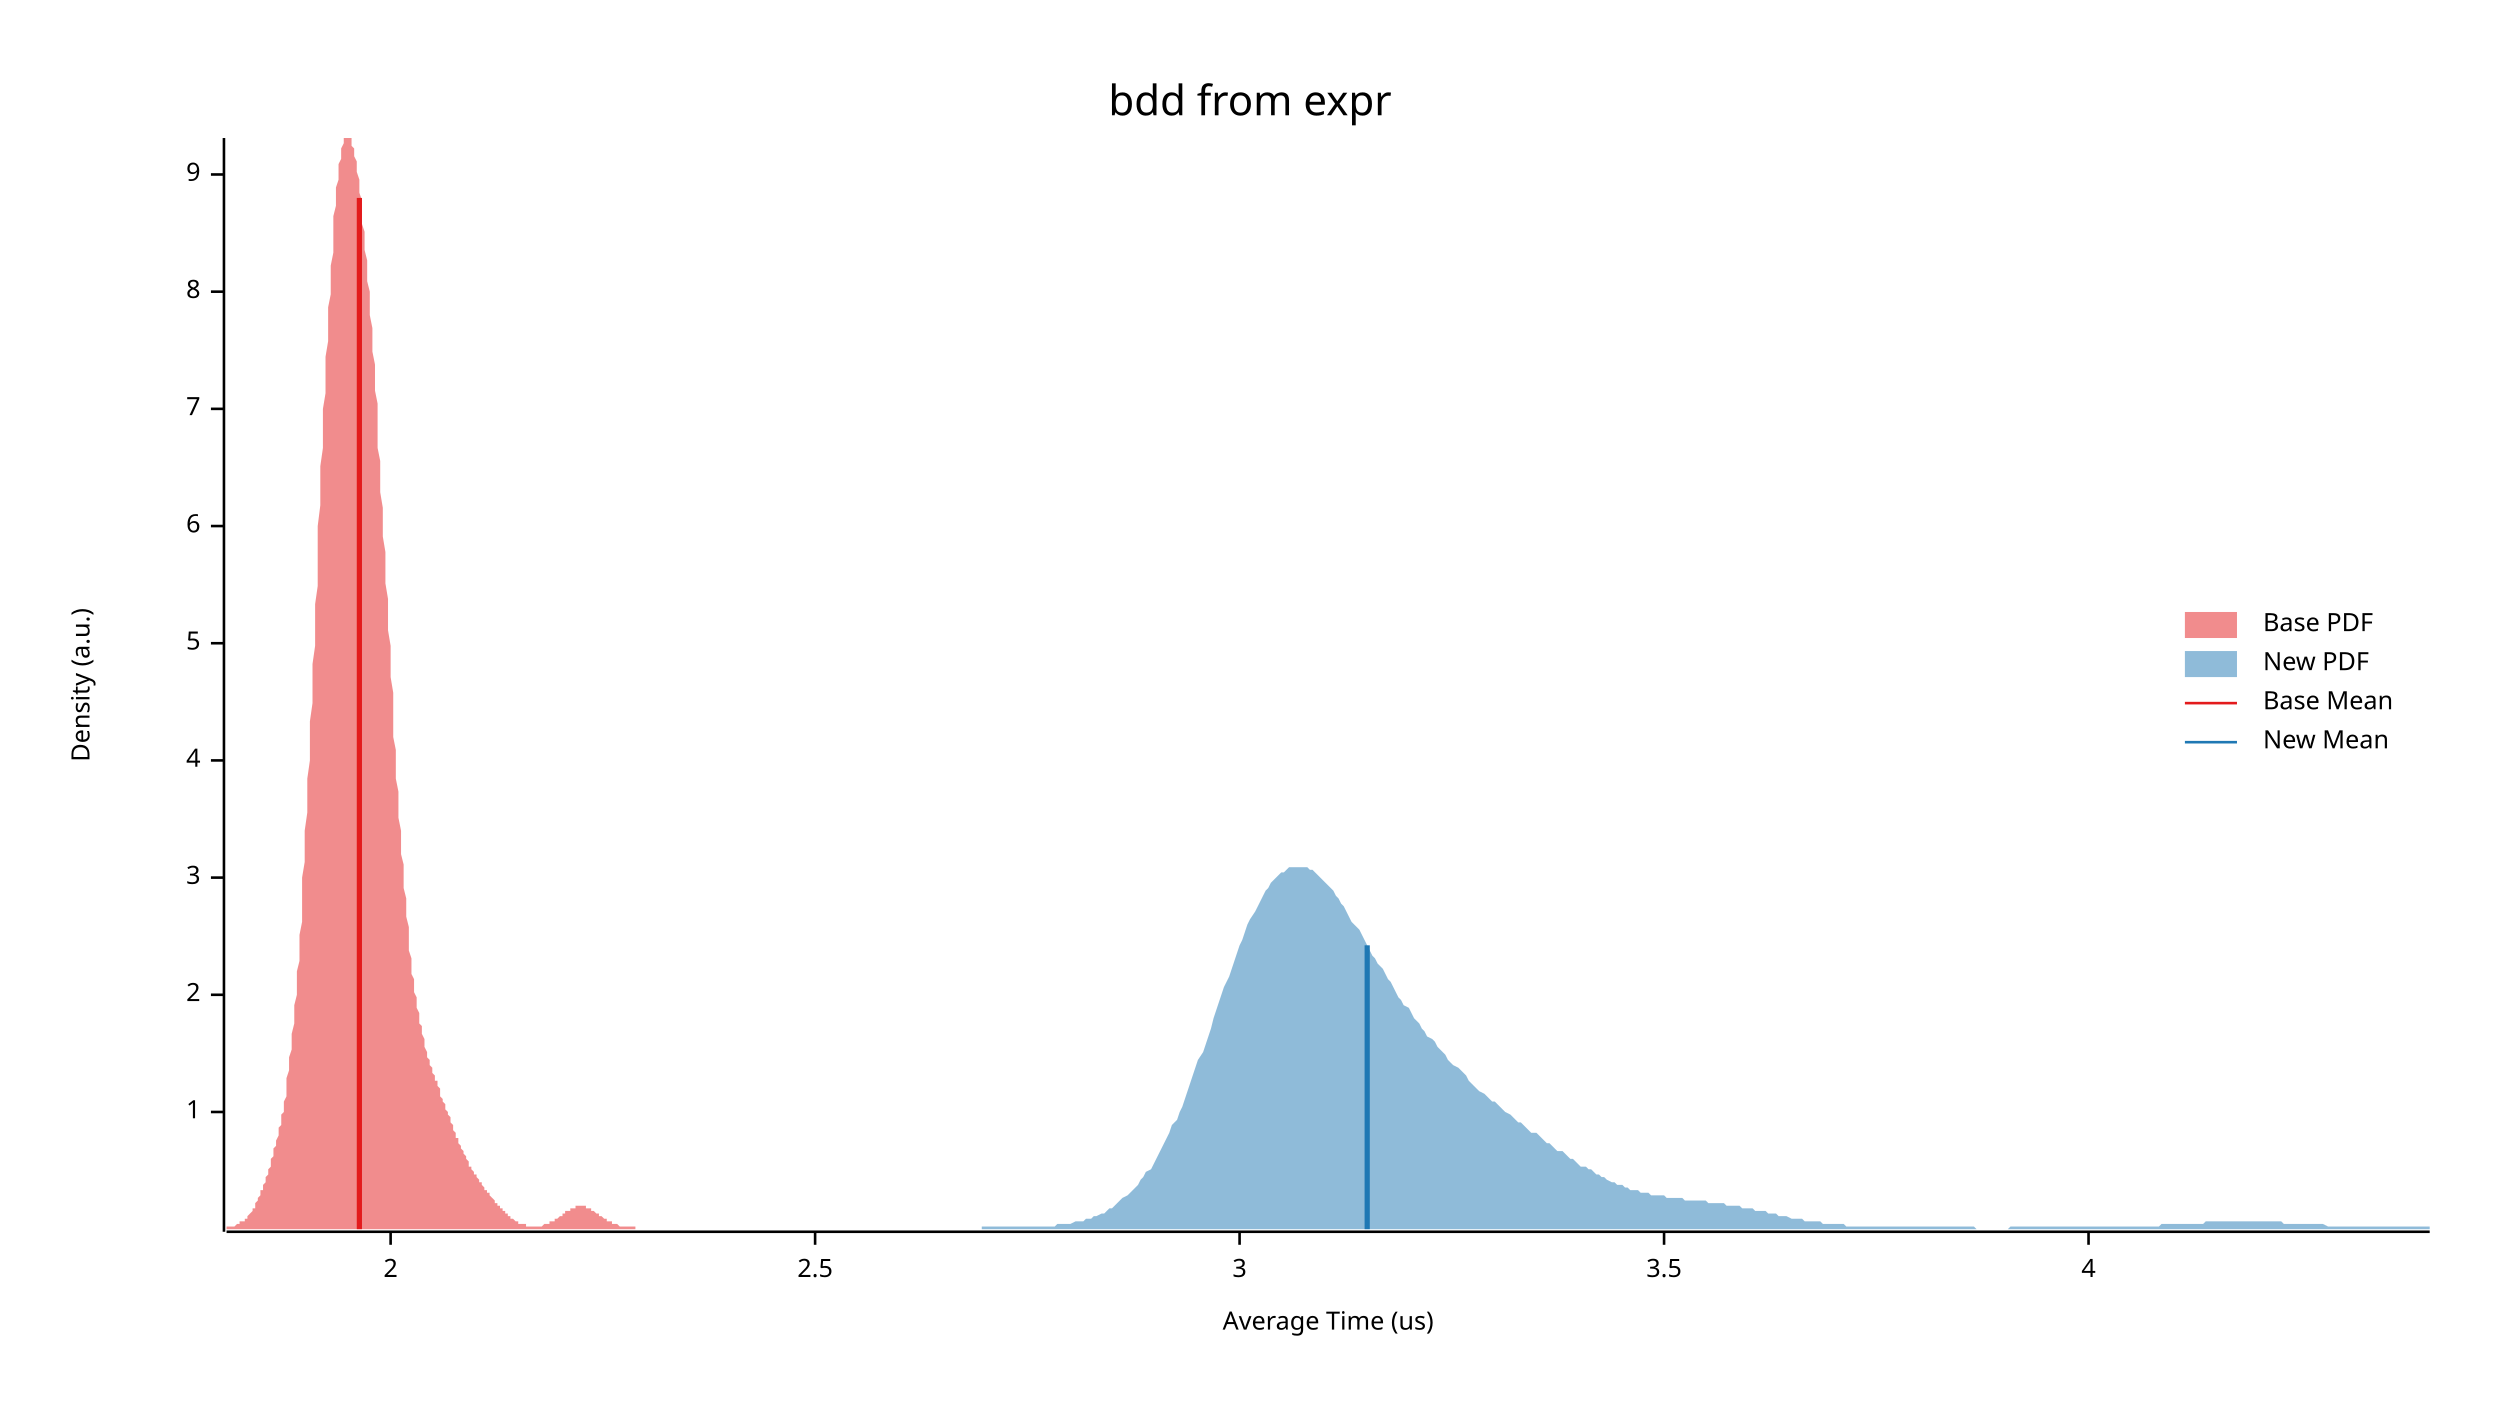
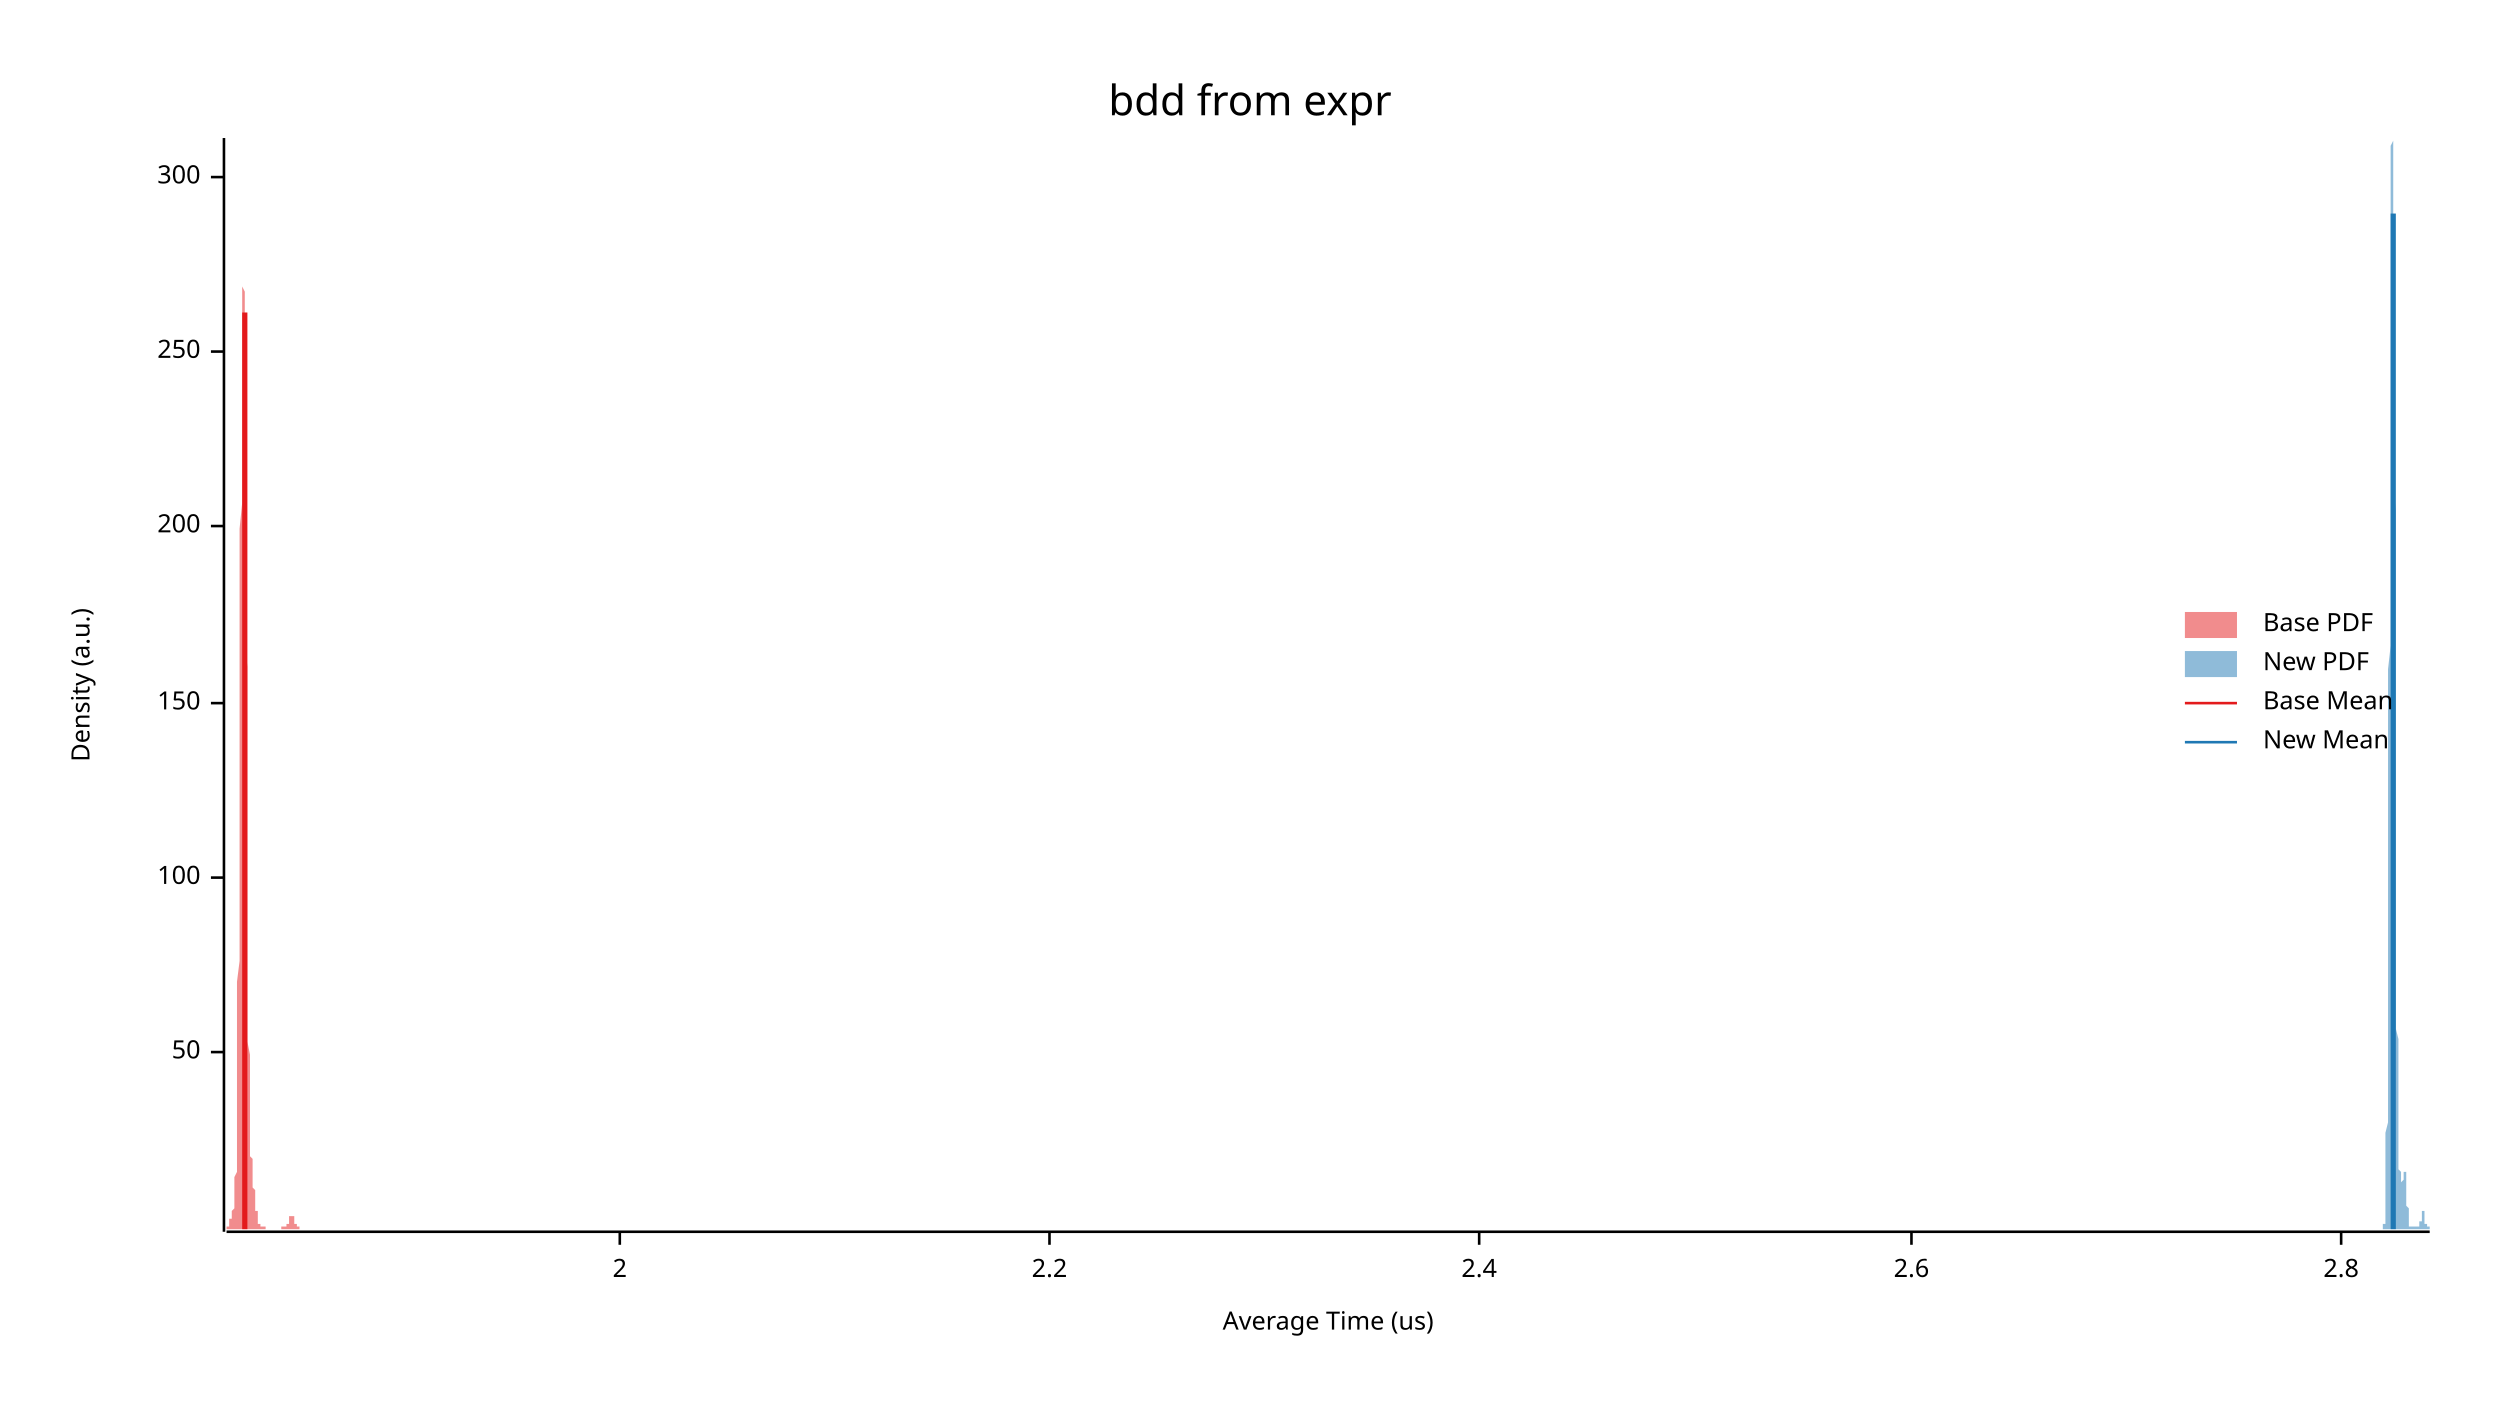
<svg xmlns="http://www.w3.org/2000/svg" width="960" height="540" viewBox="0 0 960 540">
  <text x="480" y="32" dy="0.76em" text-anchor="middle" font-family="sans-serif" font-size="16.129" opacity="1" fill="#000000">
bdd from expr
</text>
  <text x="27" y="263" dy="0.76em" text-anchor="middle" font-family="sans-serif" font-size="9.677" opacity="1" fill="#000000" transform="rotate(270, 27, 263)">
Density (a.u.)
</text>
  <text x="510" y="513" dy="-0.5ex" text-anchor="middle" font-family="sans-serif" font-size="9.677" opacity="1" fill="#000000">
Average Time (us)
</text>
  <polyline fill="none" opacity="1" stroke="#000000" stroke-width="1" points="86,53 86,473 " />
-   <text x="77" y="427" dy="0.5ex" text-anchor="end" font-family="sans-serif" font-size="9.677" opacity="1" fill="#000000">
- 1
+   <text x="77" y="404" dy="0.5ex" text-anchor="end" font-family="sans-serif" font-size="9.677" opacity="1" fill="#000000">
+ 50
</text>
-   <polyline fill="none" opacity="1" stroke="#000000" stroke-width="1" points="81,427 86,427 " />
-   <text x="77" y="382" dy="0.5ex" text-anchor="end" font-family="sans-serif" font-size="9.677" opacity="1" fill="#000000">
+   <polyline fill="none" opacity="1" stroke="#000000" stroke-width="1" points="81,404 86,404 " />
+   <text x="77" y="337" dy="0.5ex" text-anchor="end" font-family="sans-serif" font-size="9.677" opacity="1" fill="#000000">
+ 100
+ </text>
+   <polyline fill="none" opacity="1" stroke="#000000" stroke-width="1" points="81,337 86,337 " />
+   <text x="77" y="270" dy="0.5ex" text-anchor="end" font-family="sans-serif" font-size="9.677" opacity="1" fill="#000000">
+ 150
+ </text>
+   <polyline fill="none" opacity="1" stroke="#000000" stroke-width="1" points="81,270 86,270 " />
+   <text x="77" y="202" dy="0.5ex" text-anchor="end" font-family="sans-serif" font-size="9.677" opacity="1" fill="#000000">
+ 200
+ </text>
+   <polyline fill="none" opacity="1" stroke="#000000" stroke-width="1" points="81,202 86,202 " />
+   <text x="77" y="135" dy="0.5ex" text-anchor="end" font-family="sans-serif" font-size="9.677" opacity="1" fill="#000000">
+ 250
+ </text>
+   <polyline fill="none" opacity="1" stroke="#000000" stroke-width="1" points="81,135 86,135 " />
+   <text x="77" y="68" dy="0.5ex" text-anchor="end" font-family="sans-serif" font-size="9.677" opacity="1" fill="#000000">
+ 300
+ </text>
+   <polyline fill="none" opacity="1" stroke="#000000" stroke-width="1" points="81,68 86,68 " />
+   <polyline fill="none" opacity="1" stroke="#000000" stroke-width="1" points="87,473 933,473 " />
+   <text x="238" y="483" dy="0.76em" text-anchor="middle" font-family="sans-serif" font-size="9.677" opacity="1" fill="#000000">
2
</text>
-   <polyline fill="none" opacity="1" stroke="#000000" stroke-width="1" points="81,382 86,382 " />
-   <text x="77" y="337" dy="0.5ex" text-anchor="end" font-family="sans-serif" font-size="9.677" opacity="1" fill="#000000">
- 3
+   <polyline fill="none" opacity="1" stroke="#000000" stroke-width="1" points="238,473 238,478 " />
+   <text x="403" y="483" dy="0.76em" text-anchor="middle" font-family="sans-serif" font-size="9.677" opacity="1" fill="#000000">
+ 2.2
</text>
-   <polyline fill="none" opacity="1" stroke="#000000" stroke-width="1" points="81,337 86,337 " />
-   <text x="77" y="292" dy="0.5ex" text-anchor="end" font-family="sans-serif" font-size="9.677" opacity="1" fill="#000000">
- 4
+   <polyline fill="none" opacity="1" stroke="#000000" stroke-width="1" points="403,473 403,478 " />
+   <text x="568" y="483" dy="0.76em" text-anchor="middle" font-family="sans-serif" font-size="9.677" opacity="1" fill="#000000">
+ 2.4
</text>
-   <polyline fill="none" opacity="1" stroke="#000000" stroke-width="1" points="81,292 86,292 " />
-   <text x="77" y="247" dy="0.5ex" text-anchor="end" font-family="sans-serif" font-size="9.677" opacity="1" fill="#000000">
- 5
+   <polyline fill="none" opacity="1" stroke="#000000" stroke-width="1" points="568,473 568,478 " />
+   <text x="734" y="483" dy="0.76em" text-anchor="middle" font-family="sans-serif" font-size="9.677" opacity="1" fill="#000000">
+ 2.6
</text>
-   <polyline fill="none" opacity="1" stroke="#000000" stroke-width="1" points="81,247 86,247 " />
-   <text x="77" y="202" dy="0.5ex" text-anchor="end" font-family="sans-serif" font-size="9.677" opacity="1" fill="#000000">
- 6
+   <polyline fill="none" opacity="1" stroke="#000000" stroke-width="1" points="734,473 734,478 " />
+   <text x="899" y="483" dy="0.76em" text-anchor="middle" font-family="sans-serif" font-size="9.677" opacity="1" fill="#000000">
+ 2.8
</text>
-   <polyline fill="none" opacity="1" stroke="#000000" stroke-width="1" points="81,202 86,202 " />
-   <text x="77" y="157" dy="0.5ex" text-anchor="end" font-family="sans-serif" font-size="9.677" opacity="1" fill="#000000">
- 7
- </text>
-   <polyline fill="none" opacity="1" stroke="#000000" stroke-width="1" points="81,157 86,157 " />
-   <text x="77" y="112" dy="0.5ex" text-anchor="end" font-family="sans-serif" font-size="9.677" opacity="1" fill="#000000">
- 8
- </text>
-   <polyline fill="none" opacity="1" stroke="#000000" stroke-width="1" points="81,112 86,112 " />
-   <text x="77" y="67" dy="0.5ex" text-anchor="end" font-family="sans-serif" font-size="9.677" opacity="1" fill="#000000">
- 9
- </text>
-   <polyline fill="none" opacity="1" stroke="#000000" stroke-width="1" points="81,67 86,67 " />
-   <polyline fill="none" opacity="1" stroke="#000000" stroke-width="1" points="87,473 933,473 " />
-   <text x="150" y="483" dy="0.76em" text-anchor="middle" font-family="sans-serif" font-size="9.677" opacity="1" fill="#000000">
- 2
- </text>
-   <polyline fill="none" opacity="1" stroke="#000000" stroke-width="1" points="150,473 150,478 " />
-   <text x="313" y="483" dy="0.76em" text-anchor="middle" font-family="sans-serif" font-size="9.677" opacity="1" fill="#000000">
- 2.5
- </text>
-   <polyline fill="none" opacity="1" stroke="#000000" stroke-width="1" points="313,473 313,478 " />
-   <text x="476" y="483" dy="0.76em" text-anchor="middle" font-family="sans-serif" font-size="9.677" opacity="1" fill="#000000">
- 3
- </text>
-   <polyline fill="none" opacity="1" stroke="#000000" stroke-width="1" points="476,473 476,478 " />
-   <text x="639" y="483" dy="0.76em" text-anchor="middle" font-family="sans-serif" font-size="9.677" opacity="1" fill="#000000">
- 3.5
- </text>
-   <polyline fill="none" opacity="1" stroke="#000000" stroke-width="1" points="639,473 639,478 " />
-   <text x="802" y="483" dy="0.76em" text-anchor="middle" font-family="sans-serif" font-size="9.677" opacity="1" fill="#000000">
- 4
- </text>
-   <polyline fill="none" opacity="1" stroke="#000000" stroke-width="1" points="802,473 802,478 " />
-   <polygon opacity="0.5" fill="#E31A1C" points="87,471 87,471 87,471 87,471 88,471 88,471 88,471 89,471 89,471 89,471 90,471 90,471 90,471 91,470 91,470 91,470 92,470 92,470 92,470 92,469 93,469 93,469 93,469 94,469 94,468 94,468 95,468 95,467 95,467 96,466 96,466 96,466 97,465 97,465 97,464 98,464 98,463 98,462 98,462 99,461 99,460 99,460 100,459 100,458 100,457 101,457 101,456 101,455 102,454 102,453 102,452 103,451 103,450 103,449 104,448 104,447 104,446 104,445 105,444 105,443 105,441 106,440 106,439 106,438 107,436 107,435 107,433 108,432 108,430 108,428 109,427 109,425 109,423 110,421 110,419 110,416 110,414 111,411 111,409 111,406 112,403 112,400 112,397 113,393 113,390 113,386 114,382 114,378 114,373 115,369 115,364 115,359 116,354 116,348 116,343 116,337 117,331 117,325 117,319 118,312 118,305 118,299 119,292 119,285 119,277 120,270 120,263 120,255 121,248 121,240 121,232 122,225 122,217 122,209 122,202 123,194 123,187 123,179 124,172 124,165 124,157 125,151 125,144 125,137 126,131 126,124 126,118 127,113 127,107 127,102 128,97 128,92 128,87 128,83 129,79 129,75 129,72 130,69 130,66 130,63 131,61 131,59 131,57 132,55 132,54 132,53 133,53 133,53 133,53 133,53 134,53 134,53 134,53 135,53 135,54 135,56 136,57 136,59 136,60 137,62 137,64 137,66 138,69 138,71 138,74 139,77 139,80 139,83 139,86 140,89 140,93 140,96 141,100 141,104 141,108 142,112 142,117 142,121 143,126 143,130 143,135 144,140 144,145 144,150 145,155 145,161 145,166 145,172 146,177 146,183 146,189 147,195 147,200 147,206 148,212 148,218 148,224 149,230 149,236 149,242 150,248 150,254 150,260 151,266 151,271 151,277 151,283 152,288 152,293 152,299 153,304 153,309 153,314 154,319 154,323 154,328 155,332 155,336 155,341 156,345 156,348 156,352 157,356 157,359 157,362 157,365 158,368 158,371 158,374 159,376 159,379 159,381 160,383 160,385 160,387 161,389 161,391 161,393 162,394 162,396 162,397 163,399 163,400 163,401 163,402 164,404 164,405 164,406 165,407 165,408 165,409 166,410 166,411 166,412 167,413 167,414 167,415 168,415 168,416 168,417 169,418 169,419 169,420 169,421 170,422 170,422 170,423 171,424 171,425 171,426 172,427 172,428 172,428 173,429 173,430 173,431 174,432 174,433 174,433 174,434 175,435 175,436 175,437 176,437 176,438 176,439 177,440 177,440 177,441 178,442 178,442 178,443 179,444 179,444 179,445 180,446 180,446 180,447 180,448 181,448 181,449 181,449 182,450 182,450 182,451 183,451 183,452 183,452 184,453 184,453 184,454 185,454 185,455 185,455 186,456 186,456 186,456 186,457 187,457 187,458 187,458 188,458 188,459 188,459 189,460 189,460 189,460 190,461 190,461 190,462 191,462 191,462 191,463 192,463 192,463 192,464 192,464 193,464 193,465 193,465 194,465 194,466 194,466 195,466 195,467 195,467 196,467 196,467 196,468 197,468 197,468 197,468 198,469 198,469 198,469 198,469 199,469 199,470 199,470 200,470 200,470 200,470 201,470 201,470 201,470 202,470 202,471 202,471 203,471 203,471 203,471 204,471 204,471 204,471 204,471 205,471 205,471 205,471 206,471 206,471 206,471 207,471 207,471 207,471 208,471 208,471 208,471 209,470 209,470 209,470 210,470 210,470 210,470 210,470 211,470 211,470 211,469 212,469 212,469 212,469 213,469 213,469 213,468 214,468 214,468 214,468 215,467 215,467 215,467 215,467 216,467 216,466 216,466 217,466 217,466 217,465 218,465 218,465 218,465 219,465 219,464 219,464 220,464 220,464 220,464 221,464 221,463 221,463 221,463 222,463 222,463 222,463 223,463 223,463 223,463 224,463 224,463 224,463 225,463 225,463 225,464 226,464 226,464 226,464 227,464 227,464 227,464 227,465 228,465 228,465 228,465 229,466 229,466 229,466 230,466 230,466 230,467 231,467 231,467 231,467 232,468 232,468 232,468 233,468 233,468 233,469 233,469 234,469 234,469 234,469 235,469 235,470 235,470 236,470 236,470 236,470 237,470 237,470 237,470 238,471 238,471 238,471 239,471 239,471 239,471 239,471 240,471 240,471 240,471 241,471 241,471 241,471 242,471 242,471 242,471 243,471 243,471 243,471 244,471 244,471 244,472 87,472 " />
-   <polygon opacity="0.5" fill="#1F78B4" points="377,471 378,471 379,471 380,471 381,471 383,471 384,471 385,471 386,471 387,471 388,471 389,471 390,471 391,471 393,471 394,471 395,471 396,471 397,471 398,471 399,471 400,471 401,471 403,471 404,471 405,471 406,470 407,470 408,470 409,470 410,470 411,470 413,469 414,469 415,469 416,469 417,468 418,468 419,468 420,467 421,467 423,466 424,466 425,465 426,464 427,464 428,463 429,462 430,461 431,460 433,459 434,458 435,457 436,456 437,455 438,453 439,452 440,450 442,449 443,447 444,445 445,443 446,441 447,439 448,437 449,435 450,432 452,430 453,427 454,425 455,422 456,419 457,416 458,413 459,410 460,407 462,404 463,401 464,398 465,395 466,391 467,388 468,385 469,382 470,379 472,375 473,372 474,369 475,366 476,363 477,361 478,358 479,355 480,353 482,350 483,348 484,346 485,344 486,342 487,341 488,339 489,338 491,336 492,335 493,335 494,334 495,333 496,333 497,333 498,333 499,333 501,333 502,333 503,334 504,334 505,335 506,336 507,337 508,338 509,339 511,341 512,342 513,344 514,345 515,347 516,348 517,350 518,352 519,354 521,356 522,357 523,359 524,361 525,363 526,365 527,367 528,368 529,370 531,372 532,374 533,376 534,377 535,379 536,381 537,383 538,384 539,386 541,387 542,389 543,391 544,392 545,393 546,395 547,396 548,398 550,399 551,400 552,402 553,403 554,404 555,405 556,407 557,408 558,409 560,410 561,411 562,412 563,413 564,415 565,416 566,417 567,418 568,419 570,420 571,421 572,422 573,423 574,423 575,424 576,425 577,426 578,427 580,428 581,429 582,430 583,431 584,431 585,432 586,433 587,434 588,435 590,435 591,436 592,437 593,438 594,439 595,439 596,440 597,441 598,442 600,442 601,443 602,444 603,445 604,445 605,446 606,447 607,448 609,448 610,449 611,449 612,450 613,451 614,451 615,452 616,452 617,453 619,454 620,454 621,455 622,455 623,455 624,456 625,456 626,457 627,457 629,457 630,458 631,458 632,458 633,458 634,459 635,459 636,459 637,459 639,459 640,460 641,460 642,460 643,460 644,460 645,460 646,460 647,461 649,461 650,461 651,461 652,461 653,461 654,461 655,461 656,462 658,462 659,462 660,462 661,462 662,462 663,463 664,463 665,463 666,463 668,463 669,464 670,464 671,464 672,464 673,464 674,465 675,465 676,465 678,465 679,466 680,466 681,466 682,466 683,467 684,467 685,467 686,467 688,468 689,468 690,468 691,468 692,468 693,469 694,469 695,469 696,469 698,469 699,469 700,470 701,470 702,470 703,470 704,470 705,470 706,470 708,470 709,471 710,471 711,471 712,471 713,471 714,471 715,471 717,471 718,471 719,471 720,471 721,471 722,471 723,471 724,471 725,471 727,471 728,471 729,471 730,471 731,471 732,471 733,471 734,471 735,471 737,471 738,471 739,471 740,471 741,471 742,471 743,471 744,471 745,471 747,471 748,471 749,471 750,471 751,471 752,471 753,471 754,471 755,471 757,471 758,471 759,472 760,472 761,472 762,472 763,472 764,472 766,472 767,472 768,472 769,472 770,472 771,472 772,471 773,471 774,471 776,471 777,471 778,471 779,471 780,471 781,471 782,471 783,471 784,471 786,471 787,471 788,471 789,471 790,471 791,471 792,471 793,471 794,471 796,471 797,471 798,471 799,471 800,471 801,471 802,471 803,471 804,471 806,471 807,471 808,471 809,471 810,471 811,471 812,471 813,471 814,471 816,471 817,471 818,471 819,471 820,471 821,471 822,471 823,471 825,471 826,471 827,471 828,471 829,471 830,470 831,470 832,470 833,470 835,470 836,470 837,470 838,470 839,470 840,470 841,470 842,470 843,470 845,470 846,470 847,469 848,469 849,469 850,469 851,469 852,469 853,469 855,469 856,469 857,469 858,469 859,469 860,469 861,469 862,469 863,469 865,469 866,469 867,469 868,469 869,469 870,469 871,469 872,469 873,469 875,469 876,469 877,470 878,470 879,470 880,470 881,470 882,470 884,470 885,470 886,470 887,470 888,470 889,470 890,470 891,470 892,470 894,471 895,471 896,471 897,471 898,471 899,471 900,471 901,471 902,471 904,471 905,471 906,471 907,471 908,471 909,471 910,471 911,471 912,471 914,471 915,471 916,471 917,471 918,471 919,471 920,471 921,471 922,471 924,471 925,471 926,471 927,471 928,471 929,471 930,471 931,471 933,471 933,472 377,472 " />
-   <polyline fill="none" opacity="1" stroke="#E31A1C" stroke-width="2" points="138,472 138,76 " />
-   <polyline fill="none" opacity="1" stroke="#1F78B4" stroke-width="2" points="525,472 525,363 " />
+   <polyline fill="none" opacity="1" stroke="#000000" stroke-width="1" points="899,473 899,478 " />
+   <polygon opacity="0.5" fill="#E31A1C" points="87,471 87,471 87,471 87,471 87,471 87,471 87,471 87,471 87,471 87,471 87,471 87,471 87,471 87,471 87,471 87,471 87,471 87,471 88,471 88,471 88,470 88,470 88,470 88,470 88,470 88,470 88,470 88,469 88,469 88,469 88,469 88,469 88,469 88,468 88,468 88,468 89,468 89,468 89,467 89,467 89,467 89,467 89,467 89,466 89,466 89,466 89,466 89,466 89,466 89,465 89,465 89,465 89,465 89,465 90,464 90,464 90,464 90,463 90,463 90,463 90,462 90,462 90,461 90,460 90,459 90,458 90,457 90,456 90,455 90,453 90,452 91,450 91,448 91,445 91,443 91,440 91,437 91,434 91,430 91,427 91,422 91,418 91,413 91,408 91,403 91,397 91,390 91,384 91,377 92,369 92,362 92,353 92,345 92,336 92,327 92,317 92,308 92,298 92,287 92,277 92,266 92,256 92,245 92,234 92,224 92,213 92,203 93,193 93,183 93,173 93,164 93,156 93,148 93,141 93,134 93,128 93,123 93,118 93,115 93,112 93,110 93,109 93,109 93,110 94,112 94,114 94,118 94,122 94,127 94,133 94,140 94,147 94,155 94,164 94,173 94,183 94,193 94,203 94,213 94,224 94,235 94,246 95,256 95,267 95,278 95,288 95,299 95,309 95,318 95,328 95,337 95,346 95,354 95,362 95,369 95,376 95,383 95,389 95,394 95,400 96,405 96,409 96,413 96,417 96,421 96,424 96,427 96,429 96,432 96,434 96,436 96,437 96,439 96,440 96,442 96,443 96,444 97,445 97,446 97,447 97,447 97,448 97,449 97,450 97,450 97,451 97,452 97,452 97,453 97,453 97,454 97,455 97,455 97,456 97,456 98,457 98,458 98,458 98,459 98,459 98,460 98,460 98,461 98,461 98,462 98,462 98,463 98,463 98,463 98,464 98,464 98,465 98,465 99,465 99,466 99,466 99,466 99,467 99,467 99,467 99,468 99,468 99,468 99,469 99,469 99,469 99,469 99,469 99,470 99,470 100,470 100,470 100,470 100,470 100,470 100,471 100,471 100,471 100,471 100,471 100,471 100,471 100,471 100,471 100,471 100,471 100,471 100,471 101,471 101,471 101,471 101,471 101,471 101,471 101,471 101,471 101,471 101,471 101,471 101,471 101,471 101,471 101,471 101,471 101,471 101,471 102,471 102,471 102,471 102,471 102,471 102,471 102,472 102,472 102,472 102,472 102,472 102,472 102,472 102,472 102,472 102,472 102,472 103,472 103,472 103,472 103,472 103,472 103,472 103,472 103,472 103,472 103,472 103,472 103,472 103,472 103,472 103,472 103,472 103,472 103,472 104,472 104,472 104,472 104,472 104,472 104,472 104,472 104,472 104,472 104,472 104,472 104,472 104,472 104,472 104,472 104,472 104,472 104,472 105,472 105,472 105,472 105,472 105,472 105,472 105,472 105,472 105,472 105,472 105,472 105,472 105,472 105,472 105,472 105,472 105,472 105,472 106,472 106,472 106,472 106,472 106,472 106,472 106,472 106,472 106,472 106,472 106,472 106,472 106,472 106,472 106,472 106,472 106,472 107,472 107,472 107,472 107,472 107,472 107,472 107,472 107,472 107,472 107,472 107,472 107,472 107,472 107,472 107,472 107,472 107,472 107,472 108,472 108,472 108,472 108,472 108,472 108,472 108,472 108,472 108,472 108,472 108,472 108,472 108,472 108,471 108,471 108,471 108,471 108,471 109,471 109,471 109,471 109,471 109,471 109,471 109,471 109,471 109,471 109,471 109,471 109,471 109,471 109,471 109,471 109,471 109,471 110,471 110,471 110,471 110,471 110,471 110,471 110,471 110,471 110,471 110,471 110,471 110,471 110,471 110,471 110,471 110,470 110,470 110,470 111,470 111,470 111,470 111,470 111,470 111,469 111,469 111,469 111,469 111,469 111,468 111,468 111,468 111,468 111,468 111,468 111,467 111,467 112,467 112,467 112,467 112,467 112,467 112,467 112,467 112,467 112,467 112,467 112,467 112,467 112,467 112,467 112,467 112,467 112,467 113,467 113,468 113,468 113,468 113,468 113,468 113,468 113,469 113,469 113,469 113,469 113,469 113,469 113,470 113,470 113,470 113,470 113,470 114,470 114,470 114,471 114,471 114,471 114,471 114,471 114,471 114,471 114,471 114,471 114,471 114,471 114,471 114,471 114,471 114,471 114,471 115,471 115,471 115,471 115,471 115,472 87,472 " />
+   <polygon opacity="0.5" fill="#1F78B4" points="915,471 915,471 915,471 915,471 915,470 915,470 915,470 916,470 916,470 916,469 916,469 916,469 916,468 916,468 916,467 916,467 916,466 916,466 916,465 916,464 916,463 916,462 916,461 916,460 916,458 916,457 916,455 916,454 916,452 916,450 916,448 916,446 916,443 916,440 916,438 916,435 917,431 917,428 917,424 917,421 917,416 917,412 917,408 917,403 917,398 917,393 917,388 917,382 917,376 917,370 917,364 917,357 917,351 917,344 917,337 917,329 917,322 917,314 917,306 917,298 917,290 917,282 917,274 917,265 917,257 918,248 918,239 918,230 918,222 918,213 918,204 918,195 918,187 918,178 918,169 918,161 918,153 918,145 918,137 918,129 918,121 918,114 918,107 918,101 918,94 918,88 918,83 918,78 918,73 918,69 918,65 918,61 918,58 918,56 919,54 919,53 919,53 919,53 919,53 919,53 919,54 919,55 919,58 919,60 919,64 919,67 919,72 919,76 919,82 919,87 919,93 919,99 919,106 919,113 919,120 919,128 919,136 919,144 919,152 919,161 919,169 919,178 919,187 920,196 920,204 920,213 920,222 920,231 920,240 920,249 920,257 920,266 920,274 920,282 920,291 920,298 920,306 920,314 920,321 920,328 920,335 920,342 920,348 920,354 920,360 920,366 920,371 920,376 920,381 920,386 920,391 920,395 921,399 921,403 921,406 921,410 921,413 921,416 921,419 921,421 921,424 921,426 921,428 921,430 921,432 921,434 921,435 921,437 921,438 921,440 921,441 921,442 921,443 921,444 921,445 921,446 921,446 921,447 921,448 921,448 921,449 922,450 922,450 922,451 922,451 922,451 922,452 922,452 922,453 922,453 922,453 922,453 922,454 922,454 922,454 922,454 922,454 922,454 922,454 922,454 922,454 922,454 922,454 922,454 922,454 922,454 922,454 922,454 922,454 922,454 923,453 923,453 923,453 923,453 923,452 923,452 923,452 923,452 923,451 923,451 923,451 923,451 923,450 923,450 923,450 923,450 923,450 923,450 923,450 923,449 923,449 923,449 923,449 923,449 923,449 923,449 923,450 923,450 923,450 924,450 924,450 924,451 924,451 924,451 924,452 924,452 924,452 924,453 924,453 924,454 924,454 924,455 924,455 924,456 924,456 924,457 924,457 924,458 924,459 924,459 924,460 924,460 924,461 924,461 924,462 924,462 924,463 924,463 925,464 925,464 925,465 925,465 925,466 925,466 925,466 925,467 925,467 925,468 925,468 925,468 925,468 925,469 925,469 925,469 925,469 925,470 925,470 925,470 925,470 925,470 925,470 925,470 925,471 925,471 925,471 925,471 925,471 926,471 926,471 926,471 926,471 926,471 926,471 926,471 926,471 926,471 926,471 926,471 926,471 926,471 926,471 926,471 926,471 926,471 926,471 926,471 926,471 926,471 926,471 926,471 926,471 926,471 926,471 926,471 926,471 926,471 927,471 927,471 927,471 927,471 927,471 927,471 927,471 927,471 927,471 927,472 927,472 927,472 927,472 927,472 927,472 927,472 927,472 927,472 927,472 927,472 927,472 927,472 927,472 927,472 927,472 927,472 927,472 927,471 927,471 928,471 928,471 928,471 928,471 928,471 928,471 928,471 928,471 928,471 928,471 928,471 928,471 928,471 928,471 928,471 928,471 928,471 928,471 928,471 928,471 928,471 928,471 928,471 928,471 928,471 928,471 928,471 928,471 928,471 929,471 929,471 929,471 929,471 929,471 929,471 929,471 929,471 929,471 929,471 929,471 929,471 929,471 929,471 929,471 929,470 929,470 929,470 929,470 929,470 929,470 929,470 929,470 929,470 929,469 929,469 929,469 929,469 929,469 930,469 930,468 930,468 930,468 930,468 930,468 930,467 930,467 930,467 930,467 930,467 930,467 930,466 930,466 930,466 930,466 930,466 930,466 930,466 930,465 930,465 930,465 930,465 930,465 930,465 930,465 930,465 930,465 930,465 931,465 931,465 931,465 931,466 931,466 931,466 931,466 931,466 931,466 931,466 931,467 931,467 931,467 931,467 931,467 931,467 931,468 931,468 931,468 931,468 931,468 931,469 931,469 931,469 931,469 931,469 931,469 931,470 932,470 932,470 932,470 932,470 932,470 932,470 932,470 932,470 932,471 932,471 932,471 932,471 932,471 932,471 932,471 932,471 932,471 932,471 932,471 932,471 932,471 932,471 932,471 932,471 932,471 932,471 932,471 932,471 932,471 933,471 933,472 915,472 " />
+   <polyline fill="none" opacity="1" stroke="#E31A1C" stroke-width="2" points="94,472 94,120 " />
+   <polyline fill="none" opacity="1" stroke="#1F78B4" stroke-width="2" points="919,472 919,82 " />
  <text x="869" y="235" dy="0.76em" text-anchor="start" font-family="sans-serif" font-size="9.677" opacity="1" fill="#000000">
Base PDF
</text>
  <text x="869" y="250" dy="0.76em" text-anchor="start" font-family="sans-serif" font-size="9.677" opacity="1" fill="#000000">
New PDF
</text>
  <text x="869" y="265" dy="0.76em" text-anchor="start" font-family="sans-serif" font-size="9.677" opacity="1" fill="#000000">
Base Mean
</text>
  <text x="869" y="280" dy="0.76em" text-anchor="start" font-family="sans-serif" font-size="9.677" opacity="1" fill="#000000">
New Mean
</text>
  <rect x="839" y="235" width="20" height="10" opacity="0.5" fill="#E31A1C" stroke="none" />
  <rect x="839" y="250" width="20" height="10" opacity="0.5" fill="#1F78B4" stroke="none" />
  <polyline fill="none" opacity="1" stroke="#E31A1C" stroke-width="1" points="839,270 859,270 " />
  <polyline fill="none" opacity="1" stroke="#1F78B4" stroke-width="1" points="839,285 859,285 " />
</svg>
